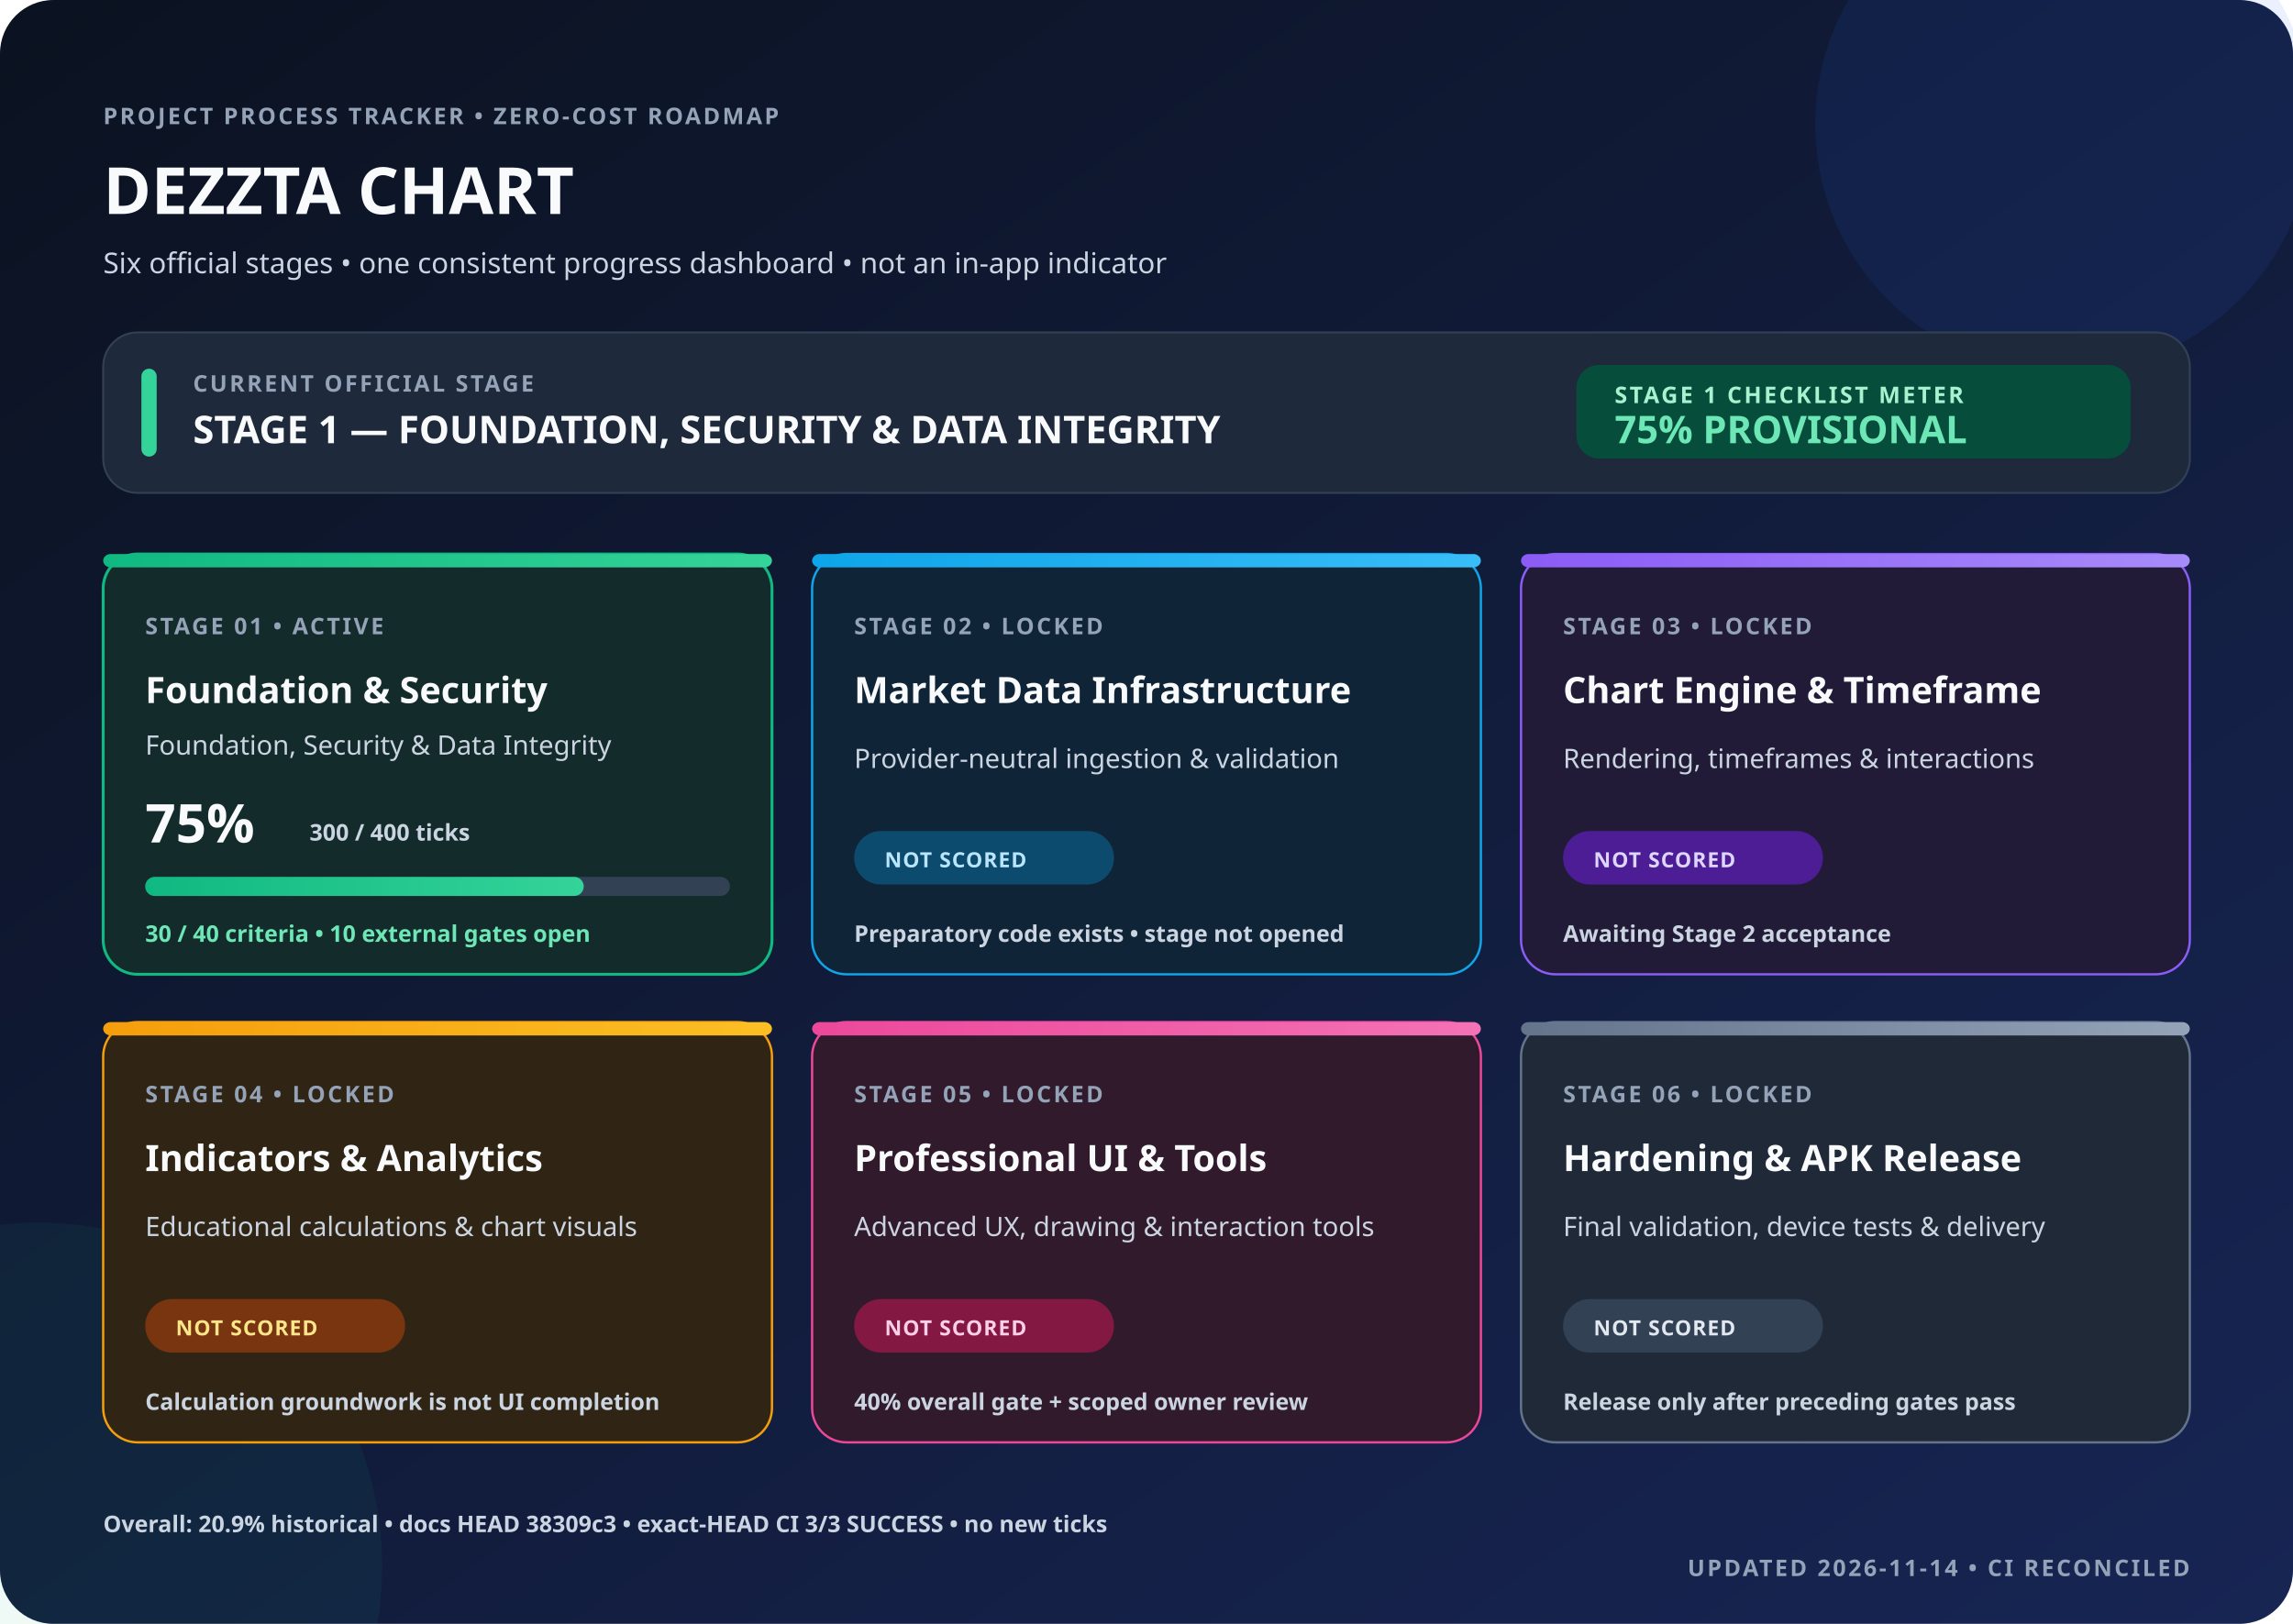
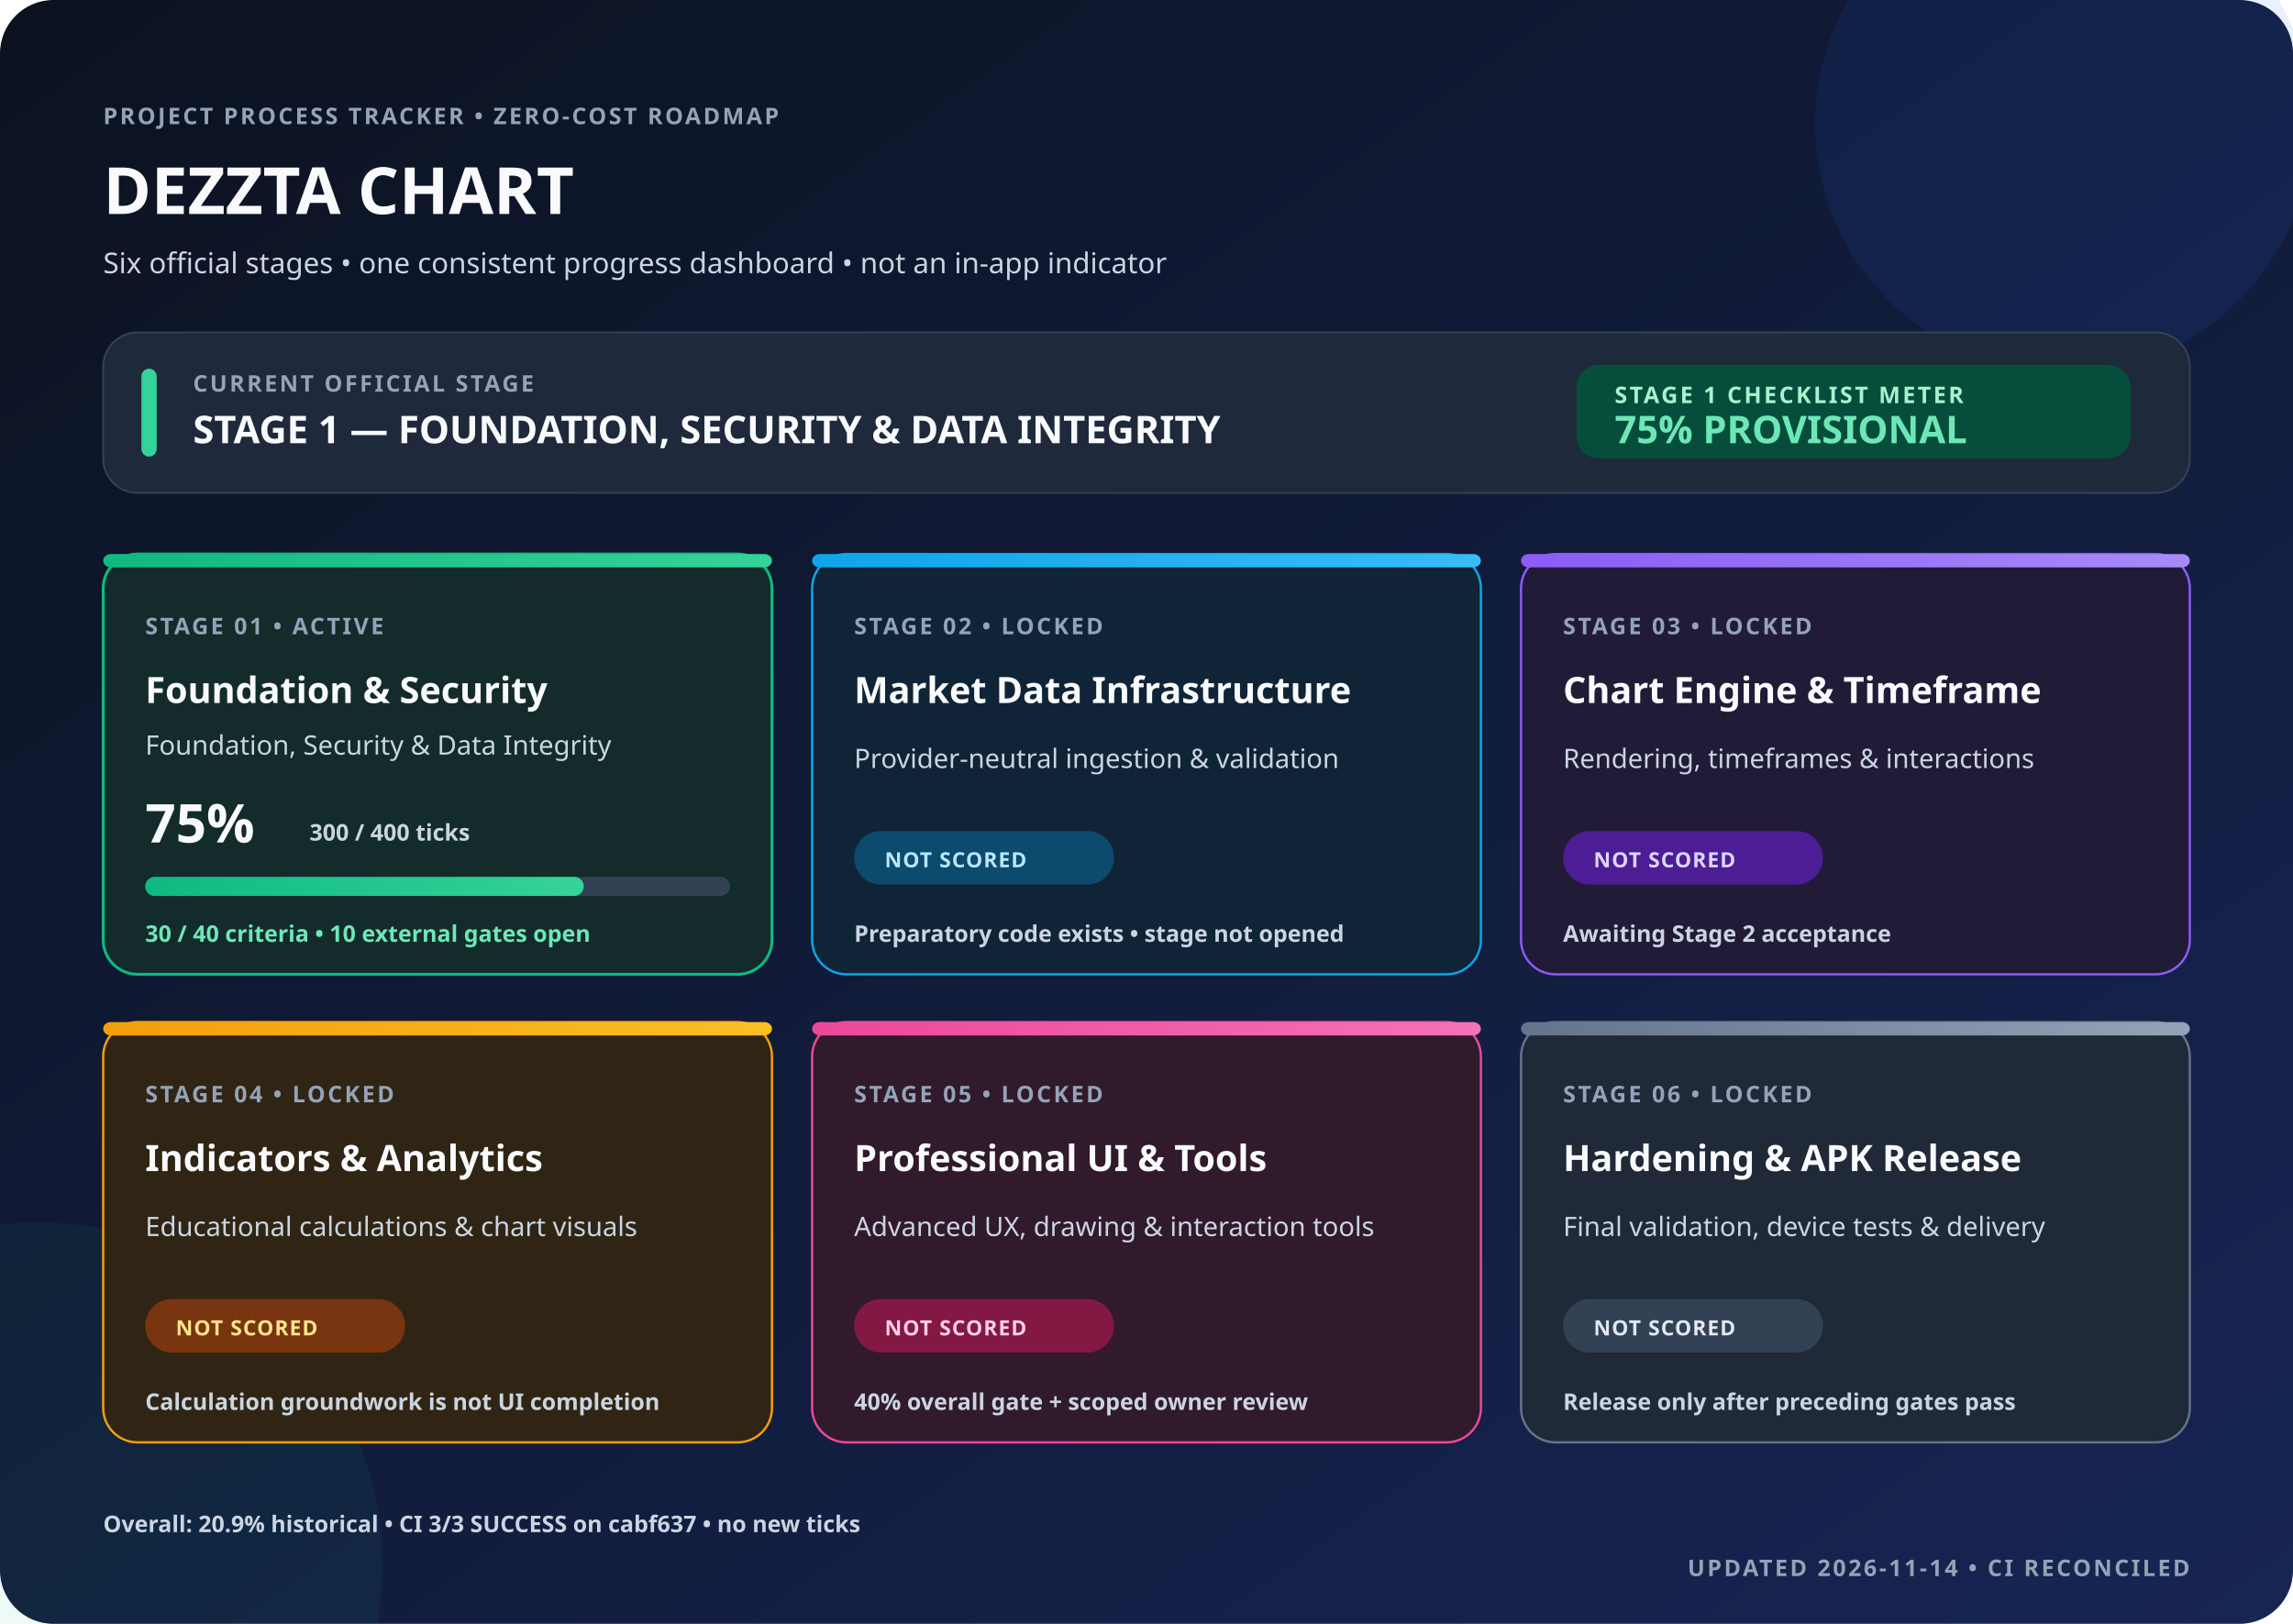
<svg xmlns="http://www.w3.org/2000/svg" width="1200" height="850" viewBox="0 0 1200 850" role="img" aria-labelledby="title desc">
  <defs>
    <linearGradient id="bg" x1="0" y1="0" x2="1" y2="1">
      <stop offset="0" stop-color="#0b1220" />
      <stop offset="1" stop-color="#172554" />
    </linearGradient>
    <linearGradient id="s1" x1="0" y1="0" x2="1" y2="0">
      <stop offset="0" stop-color="#10b981" />
      <stop offset="1" stop-color="#34d399" />
    </linearGradient>
    <linearGradient id="s2" x1="0" y1="0" x2="1" y2="0">
      <stop offset="0" stop-color="#0ea5e9" />
      <stop offset="1" stop-color="#38bdf8" />
    </linearGradient>
    <linearGradient id="s3" x1="0" y1="0" x2="1" y2="0">
      <stop offset="0" stop-color="#8b5cf6" />
      <stop offset="1" stop-color="#a78bfa" />
    </linearGradient>
    <linearGradient id="s4" x1="0" y1="0" x2="1" y2="0">
      <stop offset="0" stop-color="#f59e0b" />
      <stop offset="1" stop-color="#fbbf24" />
    </linearGradient>
    <linearGradient id="s5" x1="0" y1="0" x2="1" y2="0">
      <stop offset="0" stop-color="#ec4899" />
      <stop offset="1" stop-color="#f472b6" />
    </linearGradient>
    <linearGradient id="s6" x1="0" y1="0" x2="1" y2="0">
      <stop offset="0" stop-color="#64748b" />
      <stop offset="1" stop-color="#94a3b8" />
    </linearGradient>
    <style>
    .h{font:700 34px system-ui,sans-serif;fill:#f8fafc}.sub{font:500 15px system-ui,sans-serif;fill:#cbd5e1}
    .k{font:700 12px system-ui,sans-serif;letter-spacing:1.2px;fill:#94a3b8}
    .num{font:800 28px system-ui,sans-serif;fill:#f8fafc}.name{font:700 19px system-ui,sans-serif;fill:#f8fafc}
    .body{font:500 14px system-ui,sans-serif;fill:#cbd5e1}.small{font:600 12px system-ui,sans-serif;fill:#cbd5e1}
    .pill{font:700 11px system-ui,sans-serif;letter-spacing:.5px}
  </style>
  </defs>
  <rect width="1200" height="850" rx="28" fill="url(#bg)" />
  <circle cx="1080" cy="65" r="130" fill="#2563eb" opacity=".10" />
  <circle cx="20" cy="820" r="180" fill="#10b981" opacity=".07" />
  <text x="54" y="65" class="k">PROJECT PROCESS TRACKER • ZERO-COST ROADMAP</text>
  <text x="54" y="112" class="h">DEZZTA CHART</text>
  <text x="54" y="143" class="sub">Six official stages • one consistent progress dashboard • not an in-app indicator</text>
  <rect x="54" y="174" width="1092" height="84" rx="18" fill="#1e293b" stroke="#334155" />
  <rect x="74" y="193" width="8" height="46" rx="4" fill="#34d399" />
  <text x="101" y="205" class="k">CURRENT OFFICIAL STAGE</text>
  <text x="101" y="232" style="font:700 20px system-ui,sans-serif;fill:#f8fafc">STAGE 1 — FOUNDATION, SECURITY &amp; DATA INTEGRITY</text>
  <rect x="825" y="191" width="290" height="49" rx="12" fill="#064e3b" />
  <text x="845" y="211" class="k" style="fill:#a7f3d0">STAGE 1 CHECKLIST METER</text>
  <text x="845" y="232" style="font:800 20px system-ui,sans-serif;fill:#6ee7b7">75% PROVISIONAL</text>
  <g transform="translate(54 290)">
    <rect width="350" height="220" rx="18" fill="#132b2b" stroke="#10b981" stroke-width="1.5" />
    <rect width="350" height="7" rx="4" fill="url(#s1)" />
    <text x="22" y="42" class="k">STAGE 01 • ACTIVE</text>
    <text x="22" y="78" class="name">Foundation &amp; Security</text>
    <text x="22" y="105" class="body">Foundation, Security &amp; Data Integrity</text>
    <text x="22" y="151" class="num">75%</text>
    <text x="108" y="150" class="small">300 / 400 ticks</text>
    <rect x="22" y="169" width="306" height="10" rx="5" fill="#334155" />
    <rect x="22" y="169" width="229.5" height="10" rx="5" fill="url(#s1)" />
    <text x="22" y="203" class="small" style="fill:#6ee7b7">30 / 40 criteria • 10 external gates open</text>
  </g>
  <g transform="translate(425 290)">
    <rect width="350" height="220" rx="18" fill="#102438" stroke="#0ea5e9" stroke-width="1.2" />
    <rect width="350" height="7" rx="4" fill="url(#s2)" />
    <text x="22" y="42" class="k">STAGE 02 • LOCKED</text>
    <text x="22" y="78" class="name">Market Data Infrastructure</text>
    <text x="22" y="112" class="body">Provider-neutral ingestion &amp; validation</text>
    <rect x="22" y="145" width="136" height="28" rx="14" fill="#0c4a6e" />
    <text x="38" y="164" class="pill" fill="#bae6fd">NOT SCORED</text>
    <text x="22" y="203" class="small">Preparatory code exists • stage not opened</text>
  </g>
  <g transform="translate(796 290)">
    <rect width="350" height="220" rx="18" fill="#211b38" stroke="#8b5cf6" stroke-width="1.2" />
    <rect width="350" height="7" rx="4" fill="url(#s3)" />
    <text x="22" y="42" class="k">STAGE 03 • LOCKED</text>
    <text x="22" y="78" class="name">Chart Engine &amp; Timeframe</text>
    <text x="22" y="112" class="body">Rendering, timeframes &amp; interactions</text>
    <rect x="22" y="145" width="136" height="28" rx="14" fill="#4c1d95" />
    <text x="38" y="164" class="pill" fill="#ddd6fe">NOT SCORED</text>
    <text x="22" y="203" class="small">Awaiting Stage 2 acceptance</text>
  </g>
  <g transform="translate(54 535)">
    <rect width="350" height="220" rx="18" fill="#302514" stroke="#f59e0b" stroke-width="1.2" />
    <rect width="350" height="7" rx="4" fill="url(#s4)" />
    <text x="22" y="42" class="k">STAGE 04 • LOCKED</text>
    <text x="22" y="78" class="name">Indicators &amp; Analytics</text>
    <text x="22" y="112" class="body">Educational calculations &amp; chart visuals</text>
    <rect x="22" y="145" width="136" height="28" rx="14" fill="#78350f" />
    <text x="38" y="164" class="pill" fill="#fde68a">NOT SCORED</text>
    <text x="22" y="203" class="small">Calculation groundwork is not UI completion</text>
  </g>
  <g transform="translate(425 535)">
    <rect width="350" height="220" rx="18" fill="#301a2b" stroke="#ec4899" stroke-width="1.2" />
    <rect width="350" height="7" rx="4" fill="url(#s5)" />
    <text x="22" y="42" class="k">STAGE 05 • LOCKED</text>
    <text x="22" y="78" class="name">Professional UI &amp; Tools</text>
    <text x="22" y="112" class="body">Advanced UX, drawing &amp; interaction tools</text>
    <rect x="22" y="145" width="136" height="28" rx="14" fill="#831843" />
    <text x="38" y="164" class="pill" fill="#fbcfe8">NOT SCORED</text>
    <text x="22" y="203" class="small">40% overall gate + scoped owner review</text>
  </g>
  <g transform="translate(796 535)">
    <rect width="350" height="220" rx="18" fill="#202938" stroke="#64748b" stroke-width="1.2" />
    <rect width="350" height="7" rx="4" fill="url(#s6)" />
    <text x="22" y="42" class="k">STAGE 06 • LOCKED</text>
    <text x="22" y="78" class="name">Hardening &amp; APK Release</text>
    <text x="22" y="112" class="body">Final validation, device tests &amp; delivery</text>
    <rect x="22" y="145" width="136" height="28" rx="14" fill="#334155" />
    <text x="38" y="164" class="pill" fill="#e2e8f0">NOT SCORED</text>
    <text x="22" y="203" class="small">Release only after preceding gates pass</text>
  </g>
-   <text x="54" y="802" class="small">Overall: 20.9% historical • docs HEAD 38309c3 • exact-HEAD CI 3/3 SUCCESS • no new ticks</text>
+   <text x="54" y="802" class="small">Overall: 20.9% historical • CI 3/3 SUCCESS on cabf637 • no new ticks</text>
  <text x="1146" y="825" text-anchor="end" class="k">UPDATED 2026-11-14 • CI RECONCILED</text>
</svg>
